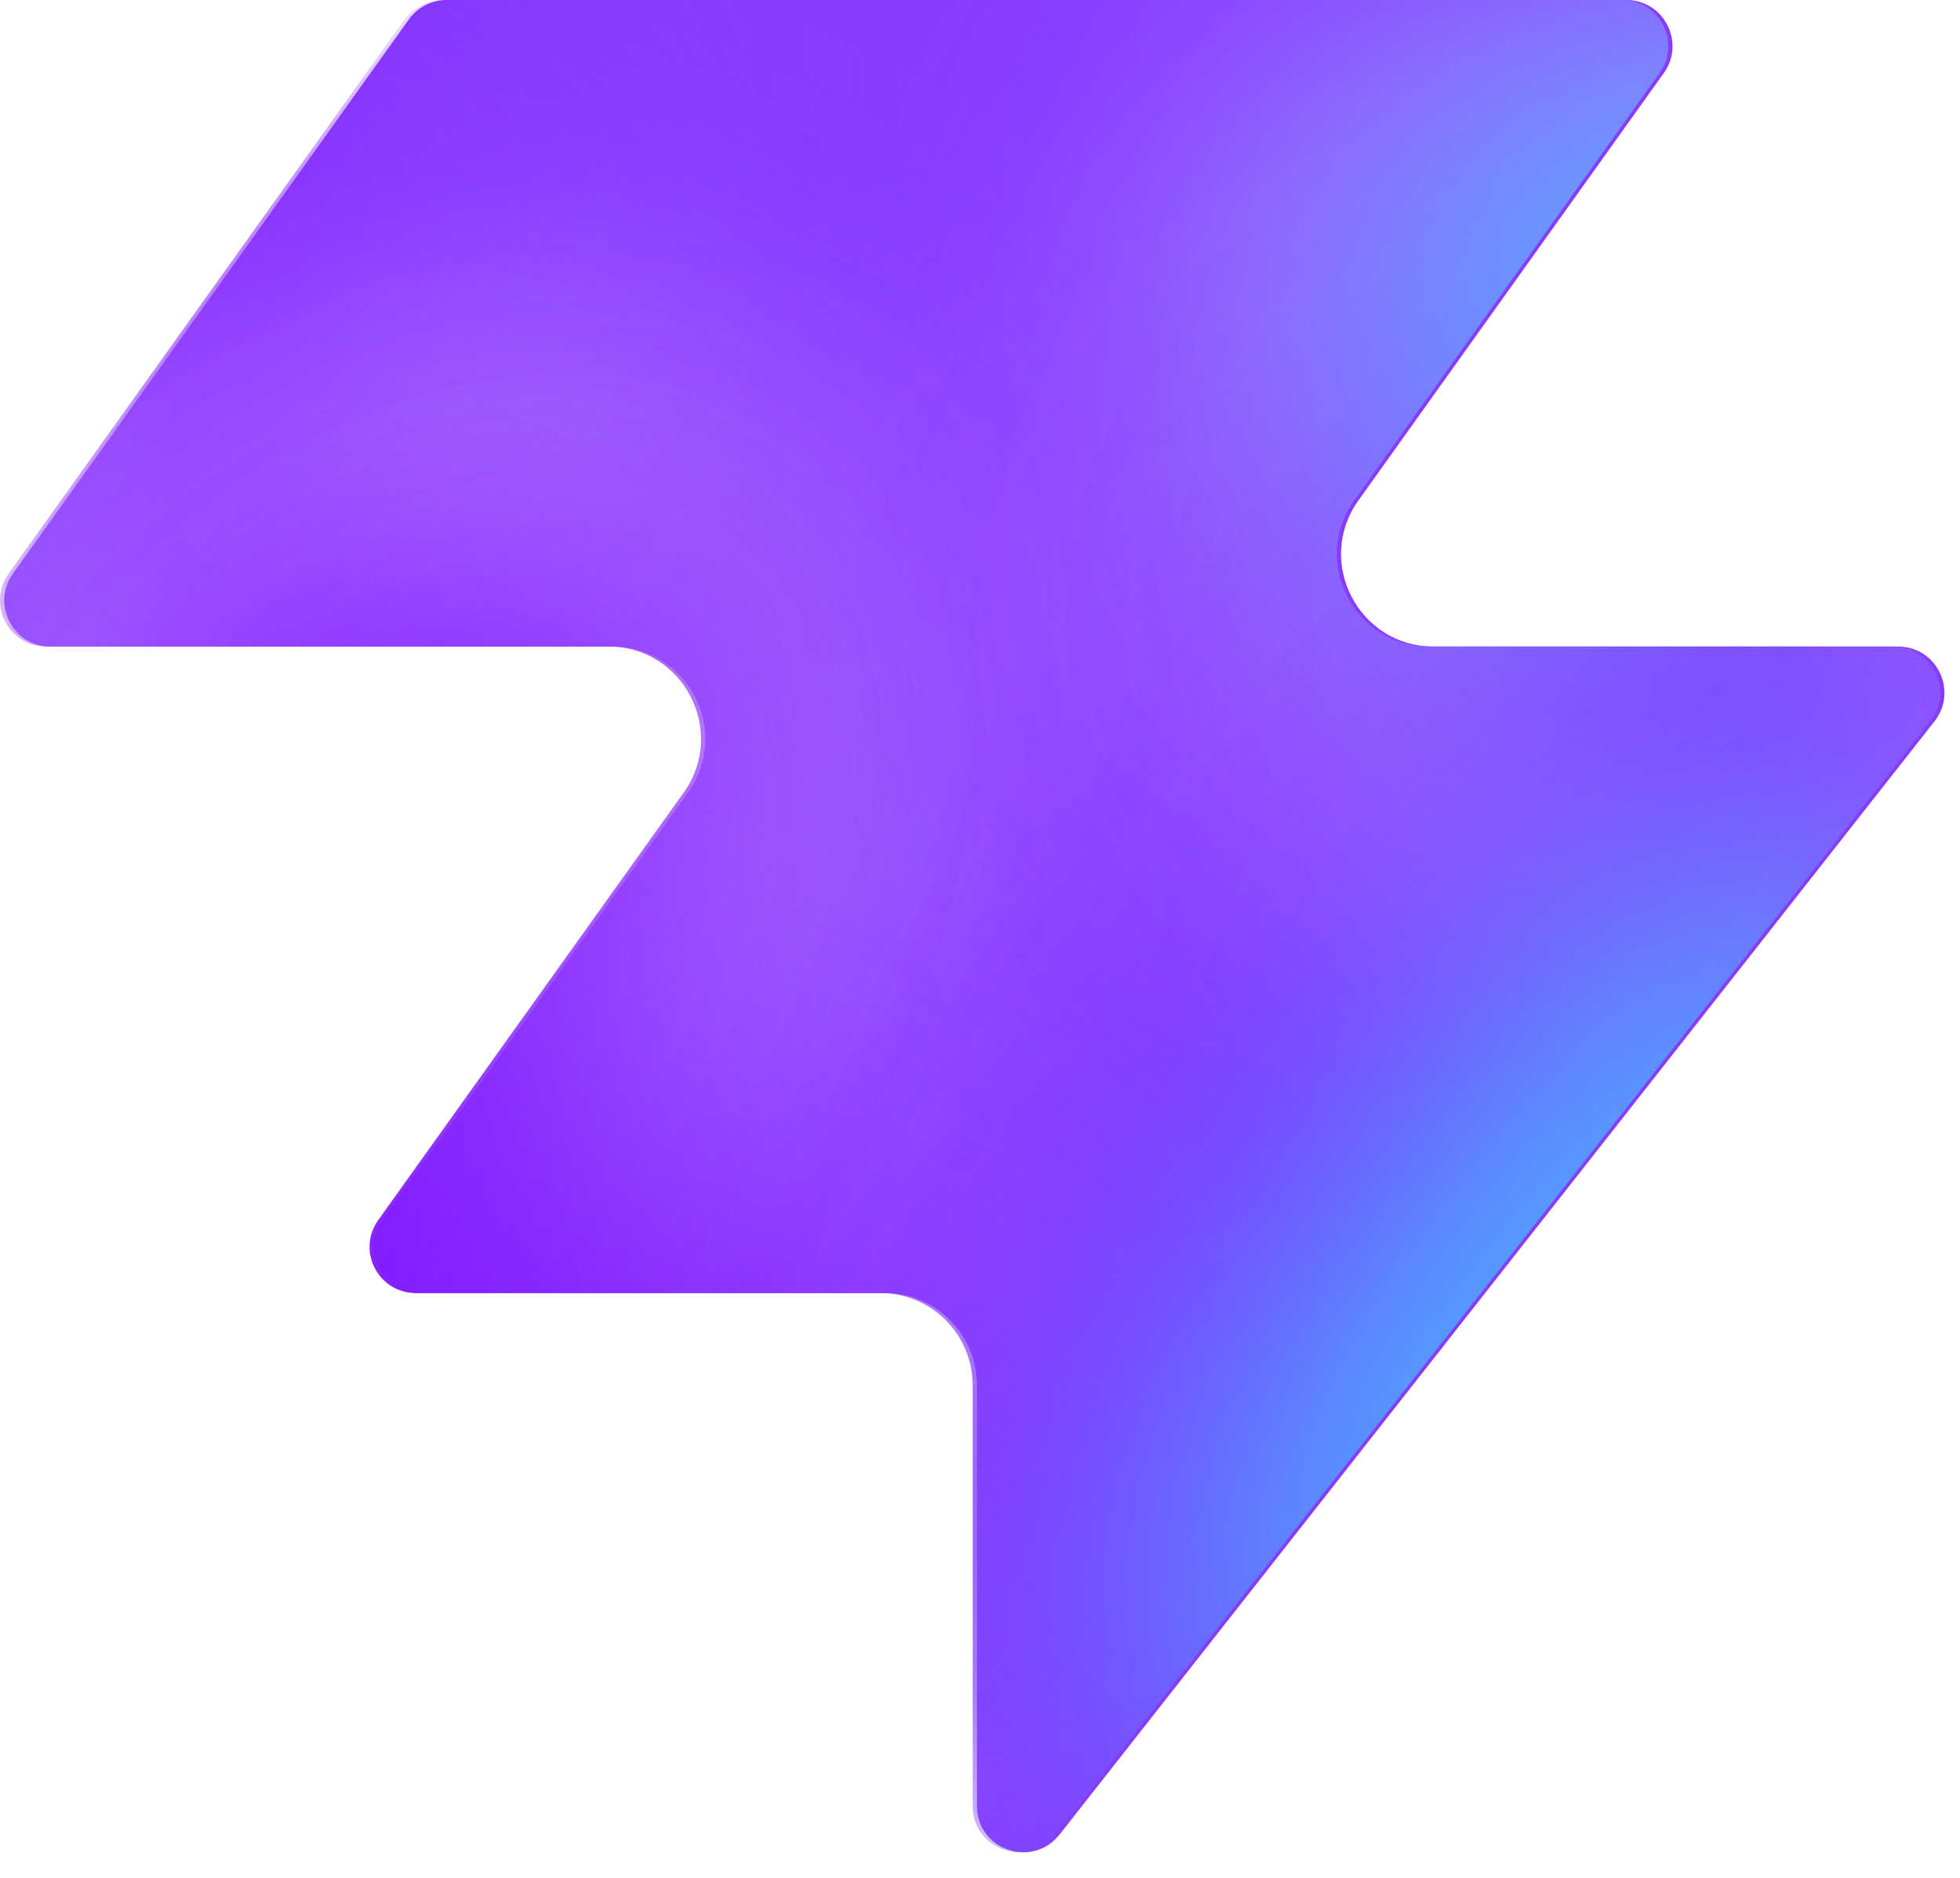
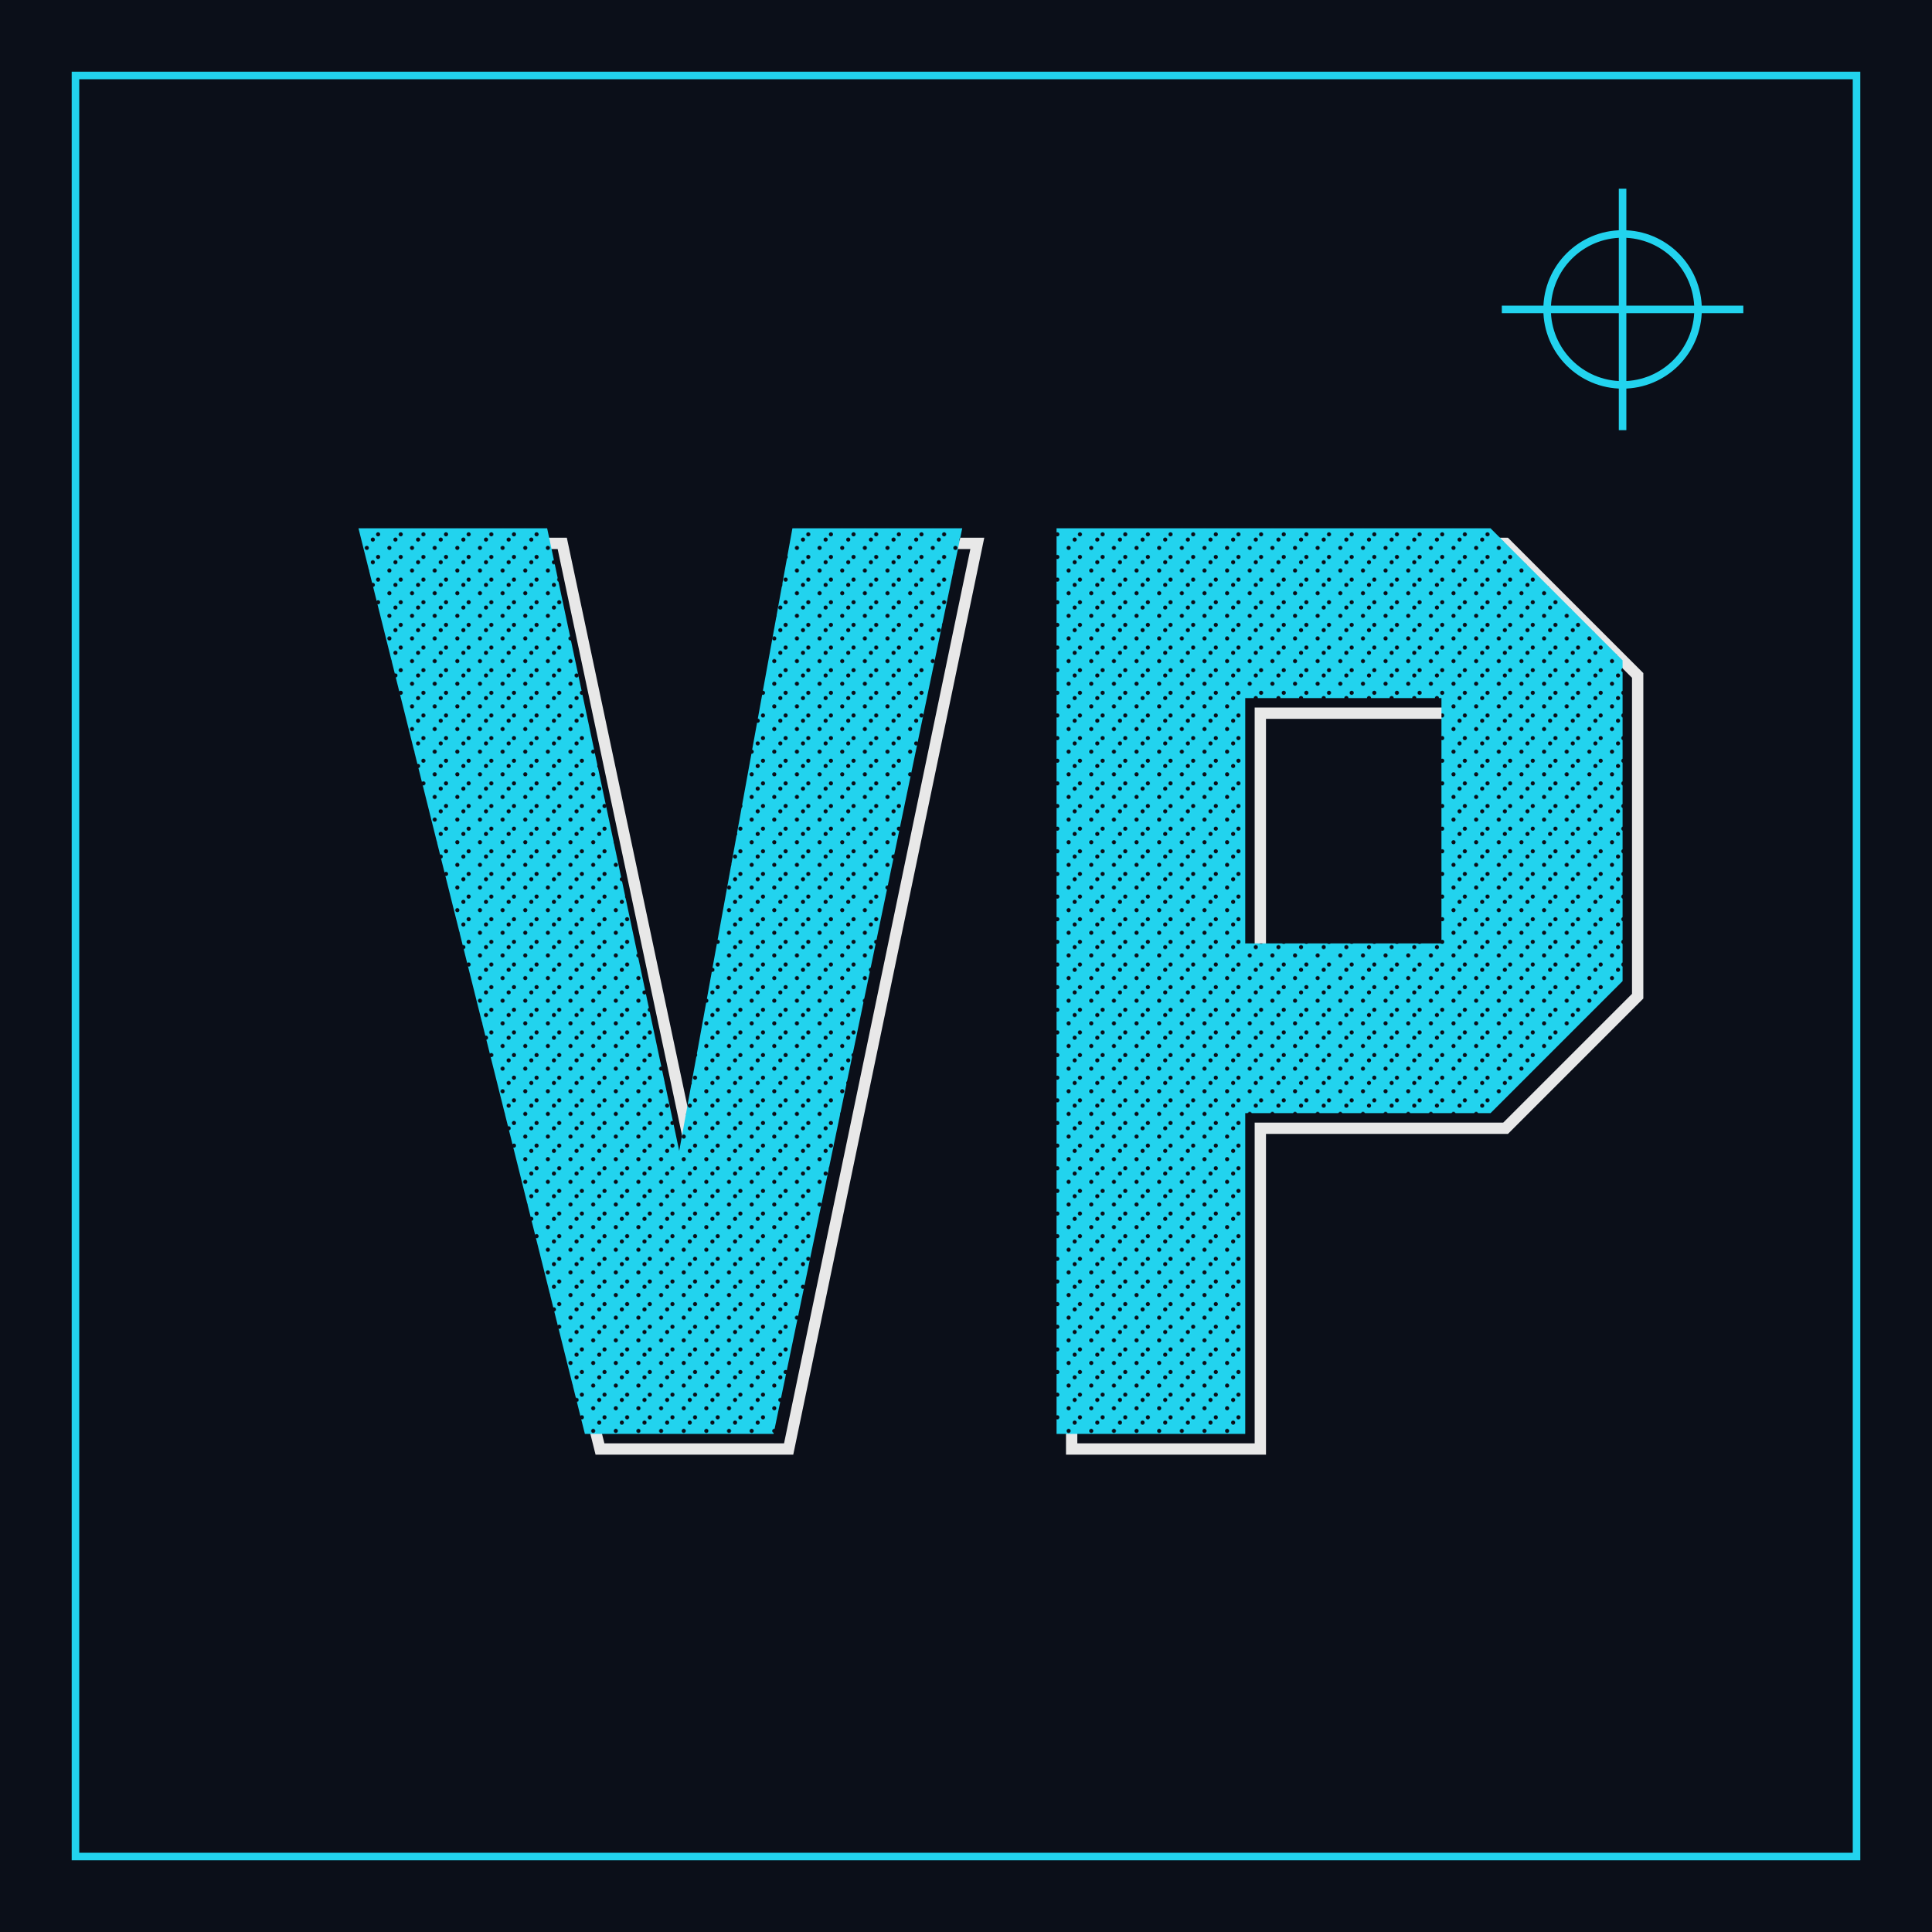
- <svg xmlns="http://www.w3.org/2000/svg" width="48" height="46" fill="none" viewBox="0 0 48 46">
-   <path fill="#863bff" d="M25.946 44.938c-.664.845-2.021.375-2.021-.698V33.937a2.26 2.26 0 0 0-2.262-2.262H10.287c-.92 0-1.456-1.04-.92-1.788l7.48-10.471c1.07-1.497 0-3.578-1.842-3.578H1.237c-.92 0-1.456-1.04-.92-1.788L10.013.474c.214-.297.556-.474.92-.474h28.894c.92 0 1.456 1.04.92 1.788l-7.48 10.471c-1.07 1.498 0 3.579 1.842 3.579h11.377c.943 0 1.473 1.088.89 1.83L25.947 44.94z" style="fill:#863bff;fill:color(display-p3 .525 .23 1);fill-opacity:1" />
-   <mask id="a" width="48" height="46" x="0" y="0" maskUnits="userSpaceOnUse" style="mask-type:alpha">
-     <path fill="#000" d="M25.842 44.938c-.664.844-2.021.375-2.021-.698V33.937a2.26 2.26 0 0 0-2.262-2.262H10.183c-.92 0-1.456-1.04-.92-1.788l7.48-10.471c1.07-1.498 0-3.579-1.842-3.579H1.133c-.92 0-1.456-1.04-.92-1.787L9.91.473c.214-.297.556-.474.92-.474h28.894c.92 0 1.456 1.04.92 1.788l-7.48 10.471c-1.07 1.498 0 3.578 1.842 3.578h11.377c.943 0 1.473 1.088.89 1.832L25.843 44.94z" style="fill:#000;fill-opacity:1" />
-   </mask>
-   <g mask="url(#a)">
-     <g filter="url(#b)">
-       <ellipse cx="5.508" cy="14.704" fill="#ede6ff" rx="5.508" ry="14.704" style="fill:#ede6ff;fill:color(display-p3 .927 .903 1);fill-opacity:1" transform="matrix(.00324 1 1 -.00324 -4.47 31.516)" />
-     </g>
-     <g filter="url(#c)">
-       <ellipse cx="10.399" cy="29.851" fill="#ede6ff" rx="10.399" ry="29.851" style="fill:#ede6ff;fill:color(display-p3 .927 .903 1);fill-opacity:1" transform="matrix(.00324 1 1 -.00324 -39.328 7.883)" />
-     </g>
-     <g filter="url(#d)">
-       <ellipse cx="5.508" cy="30.487" fill="#7e14ff" rx="5.508" ry="30.487" style="fill:#7e14ff;fill:color(display-p3 .492 .077 1);fill-opacity:1" transform="rotate(89.814 -25.913 -14.639)scale(1 -1)" />
-     </g>
-     <g filter="url(#e)">
-       <ellipse cx="5.508" cy="30.599" fill="#7e14ff" rx="5.508" ry="30.599" style="fill:#7e14ff;fill:color(display-p3 .492 .077 1);fill-opacity:1" transform="rotate(89.814 -32.644 -3.334)scale(1 -1)" />
-     </g>
-     <g filter="url(#f)">
-       <ellipse cx="5.508" cy="30.599" fill="#7e14ff" rx="5.508" ry="30.599" style="fill:#7e14ff;fill:color(display-p3 .492 .077 1);fill-opacity:1" transform="matrix(.00324 1 1 -.00324 -34.34 30.47)" />
-     </g>
-     <g filter="url(#g)">
-       <ellipse cx="14.072" cy="22.078" fill="#ede6ff" rx="14.072" ry="22.078" style="fill:#ede6ff;fill:color(display-p3 .927 .903 1);fill-opacity:1" transform="rotate(93.35 24.506 48.493)scale(-1 1)" />
-     </g>
-     <g filter="url(#h)">
-       <ellipse cx="3.47" cy="21.501" fill="#7e14ff" rx="3.47" ry="21.501" style="fill:#7e14ff;fill:color(display-p3 .492 .077 1);fill-opacity:1" transform="rotate(89.009 28.708 47.59)scale(-1 1)" />
-     </g>
-     <g filter="url(#i)">
-       <ellipse cx="3.47" cy="21.501" fill="#7e14ff" rx="3.47" ry="21.501" style="fill:#7e14ff;fill:color(display-p3 .492 .077 1);fill-opacity:1" transform="rotate(89.009 28.708 47.59)scale(-1 1)" />
-     </g>
-     <g filter="url(#j)">
-       <ellipse cx=".387" cy="8.972" fill="#7e14ff" rx="4.407" ry="29.108" style="fill:#7e14ff;fill:color(display-p3 .492 .077 1);fill-opacity:1" transform="rotate(39.51 .387 8.972)" />
-     </g>
-     <g filter="url(#k)">
-       <ellipse cx="47.523" cy="-6.092" fill="#7e14ff" rx="4.407" ry="29.108" style="fill:#7e14ff;fill:color(display-p3 .492 .077 1);fill-opacity:1" transform="rotate(37.892 47.523 -6.092)" />
-     </g>
-     <g filter="url(#l)">
-       <ellipse cx="41.412" cy="6.333" fill="#47bfff" rx="5.971" ry="9.665" style="fill:#47bfff;fill:color(display-p3 .28 .748 1);fill-opacity:1" transform="rotate(37.892 41.412 6.333)" />
-     </g>
-     <g filter="url(#m)">
-       <ellipse cx="-1.879" cy="38.332" fill="#7e14ff" rx="4.407" ry="29.108" style="fill:#7e14ff;fill:color(display-p3 .492 .077 1);fill-opacity:1" transform="rotate(37.892 -1.88 38.332)" />
-     </g>
-     <g filter="url(#n)">
-       <ellipse cx="-1.879" cy="38.332" fill="#7e14ff" rx="4.407" ry="29.108" style="fill:#7e14ff;fill:color(display-p3 .492 .077 1);fill-opacity:1" transform="rotate(37.892 -1.88 38.332)" />
-     </g>
-     <g filter="url(#o)">
-       <ellipse cx="35.651" cy="29.907" fill="#7e14ff" rx="4.407" ry="29.108" style="fill:#7e14ff;fill:color(display-p3 .492 .077 1);fill-opacity:1" transform="rotate(37.892 35.651 29.907)" />
-     </g>
-     <g filter="url(#p)">
-       <ellipse cx="38.418" cy="32.4" fill="#47bfff" rx="5.971" ry="15.297" style="fill:#47bfff;fill:color(display-p3 .28 .748 1);fill-opacity:1" transform="rotate(37.892 38.418 32.4)" />
-     </g>
+ <svg xmlns="http://www.w3.org/2000/svg" viewBox="0 0 512 512" width="512" height="512">
+   <rect width="512" height="512" fill="#0B0F19" />
+   <rect x="20" y="20" width="472" height="472" fill="none" stroke="#22D3EE" stroke-width="2" />
+   <defs>
+     <pattern id="risoDots" width="6" height="6" patternUnits="userSpaceOnUse">
+       <rect width="6" height="6" fill="#22D3EE" />
+       <circle cx="1.2" cy="1.2" r="0.55" fill="#0B0F19" />
+       <circle cx="4.2" cy="3.6" r="0.55" fill="#0B0F19" />
+       <circle cx="2.8" cy="5.0" r="0.55" fill="#0B0F19" />
+     </pattern>
+     <path id="vpShape" d="       M95 140       L155 380       L205 380       L255 140       L210 140       L180 305       L145 140       Z        M280 140       L395 140       L430 175       L430 260       L395 295       L330 295       L330 380       L280 380       Z        M330 185       L330 250       L382 250       L382 185       Z       " />
+   </defs>
+   <use href="#vpShape" transform="translate(4 4)" fill="none" stroke="#E8E8E8" stroke-width="3" stroke-linejoin="miter" />
+   <use href="#vpShape" fill="url(#risoDots)" />
+   <g transform="translate(430 82)" stroke="#22D3EE" stroke-width="2" fill="none">
+     <circle r="20" />
+     <line x1="-32" y1="0" x2="32" y2="0" />
+     <line x1="0" y1="-32" x2="0" y2="32" />
  </g>
-   <defs>
-     <filter id="b" width="60.045" height="41.654" x="-19.77" y="16.149" color-interpolation-filters="sRGB" filterUnits="userSpaceOnUse">
-       <feFlood flood-opacity="0" result="BackgroundImageFix" />
-       <feBlend in="SourceGraphic" in2="BackgroundImageFix" result="shape" />
-       <feGaussianBlur result="effect1_foregroundBlur_2002_17158" stdDeviation="7.659" />
-     </filter>
-     <filter id="c" width="90.34" height="51.437" x="-54.613" y="-7.533" color-interpolation-filters="sRGB" filterUnits="userSpaceOnUse">
-       <feFlood flood-opacity="0" result="BackgroundImageFix" />
-       <feBlend in="SourceGraphic" in2="BackgroundImageFix" result="shape" />
-       <feGaussianBlur result="effect1_foregroundBlur_2002_17158" stdDeviation="7.659" />
-     </filter>
-     <filter id="d" width="79.355" height="29.4" x="-49.64" y="2.03" color-interpolation-filters="sRGB" filterUnits="userSpaceOnUse">
-       <feFlood flood-opacity="0" result="BackgroundImageFix" />
-       <feBlend in="SourceGraphic" in2="BackgroundImageFix" result="shape" />
-       <feGaussianBlur result="effect1_foregroundBlur_2002_17158" stdDeviation="4.596" />
-     </filter>
-     <filter id="e" width="79.579" height="29.4" x="-45.045" y="20.029" color-interpolation-filters="sRGB" filterUnits="userSpaceOnUse">
-       <feFlood flood-opacity="0" result="BackgroundImageFix" />
-       <feBlend in="SourceGraphic" in2="BackgroundImageFix" result="shape" />
-       <feGaussianBlur result="effect1_foregroundBlur_2002_17158" stdDeviation="4.596" />
-     </filter>
-     <filter id="f" width="79.579" height="29.4" x="-43.513" y="21.178" color-interpolation-filters="sRGB" filterUnits="userSpaceOnUse">
-       <feFlood flood-opacity="0" result="BackgroundImageFix" />
-       <feBlend in="SourceGraphic" in2="BackgroundImageFix" result="shape" />
-       <feGaussianBlur result="effect1_foregroundBlur_2002_17158" stdDeviation="4.596" />
-     </filter>
-     <filter id="g" width="74.749" height="58.852" x="15.756" y="-17.901" color-interpolation-filters="sRGB" filterUnits="userSpaceOnUse">
-       <feFlood flood-opacity="0" result="BackgroundImageFix" />
-       <feBlend in="SourceGraphic" in2="BackgroundImageFix" result="shape" />
-       <feGaussianBlur result="effect1_foregroundBlur_2002_17158" stdDeviation="7.659" />
-     </filter>
-     <filter id="h" width="61.377" height="25.362" x="23.548" y="2.284" color-interpolation-filters="sRGB" filterUnits="userSpaceOnUse">
-       <feFlood flood-opacity="0" result="BackgroundImageFix" />
-       <feBlend in="SourceGraphic" in2="BackgroundImageFix" result="shape" />
-       <feGaussianBlur result="effect1_foregroundBlur_2002_17158" stdDeviation="4.596" />
-     </filter>
-     <filter id="i" width="61.377" height="25.362" x="23.548" y="2.284" color-interpolation-filters="sRGB" filterUnits="userSpaceOnUse">
-       <feFlood flood-opacity="0" result="BackgroundImageFix" />
-       <feBlend in="SourceGraphic" in2="BackgroundImageFix" result="shape" />
-       <feGaussianBlur result="effect1_foregroundBlur_2002_17158" stdDeviation="4.596" />
-     </filter>
-     <filter id="j" width="56.045" height="63.649" x="-27.636" y="-22.853" color-interpolation-filters="sRGB" filterUnits="userSpaceOnUse">
-       <feFlood flood-opacity="0" result="BackgroundImageFix" />
-       <feBlend in="SourceGraphic" in2="BackgroundImageFix" result="shape" />
-       <feGaussianBlur result="effect1_foregroundBlur_2002_17158" stdDeviation="4.596" />
-     </filter>
-     <filter id="k" width="54.814" height="64.646" x="20.116" y="-38.415" color-interpolation-filters="sRGB" filterUnits="userSpaceOnUse">
-       <feFlood flood-opacity="0" result="BackgroundImageFix" />
-       <feBlend in="SourceGraphic" in2="BackgroundImageFix" result="shape" />
-       <feGaussianBlur result="effect1_foregroundBlur_2002_17158" stdDeviation="4.596" />
-     </filter>
-     <filter id="l" width="33.541" height="35.313" x="24.641" y="-11.323" color-interpolation-filters="sRGB" filterUnits="userSpaceOnUse">
-       <feFlood flood-opacity="0" result="BackgroundImageFix" />
-       <feBlend in="SourceGraphic" in2="BackgroundImageFix" result="shape" />
-       <feGaussianBlur result="effect1_foregroundBlur_2002_17158" stdDeviation="4.596" />
-     </filter>
-     <filter id="m" width="54.814" height="64.646" x="-29.286" y="6.009" color-interpolation-filters="sRGB" filterUnits="userSpaceOnUse">
-       <feFlood flood-opacity="0" result="BackgroundImageFix" />
-       <feBlend in="SourceGraphic" in2="BackgroundImageFix" result="shape" />
-       <feGaussianBlur result="effect1_foregroundBlur_2002_17158" stdDeviation="4.596" />
-     </filter>
-     <filter id="n" width="54.814" height="64.646" x="-29.286" y="6.009" color-interpolation-filters="sRGB" filterUnits="userSpaceOnUse">
-       <feFlood flood-opacity="0" result="BackgroundImageFix" />
-       <feBlend in="SourceGraphic" in2="BackgroundImageFix" result="shape" />
-       <feGaussianBlur result="effect1_foregroundBlur_2002_17158" stdDeviation="4.596" />
-     </filter>
-     <filter id="o" width="54.814" height="64.646" x="8.244" y="-2.416" color-interpolation-filters="sRGB" filterUnits="userSpaceOnUse">
-       <feFlood flood-opacity="0" result="BackgroundImageFix" />
-       <feBlend in="SourceGraphic" in2="BackgroundImageFix" result="shape" />
-       <feGaussianBlur result="effect1_foregroundBlur_2002_17158" stdDeviation="4.596" />
-     </filter>
-     <filter id="p" width="39.409" height="43.623" x="18.713" y="10.588" color-interpolation-filters="sRGB" filterUnits="userSpaceOnUse">
-       <feFlood flood-opacity="0" result="BackgroundImageFix" />
-       <feBlend in="SourceGraphic" in2="BackgroundImageFix" result="shape" />
-       <feGaussianBlur result="effect1_foregroundBlur_2002_17158" stdDeviation="4.596" />
-     </filter>
-   </defs>
</svg>
